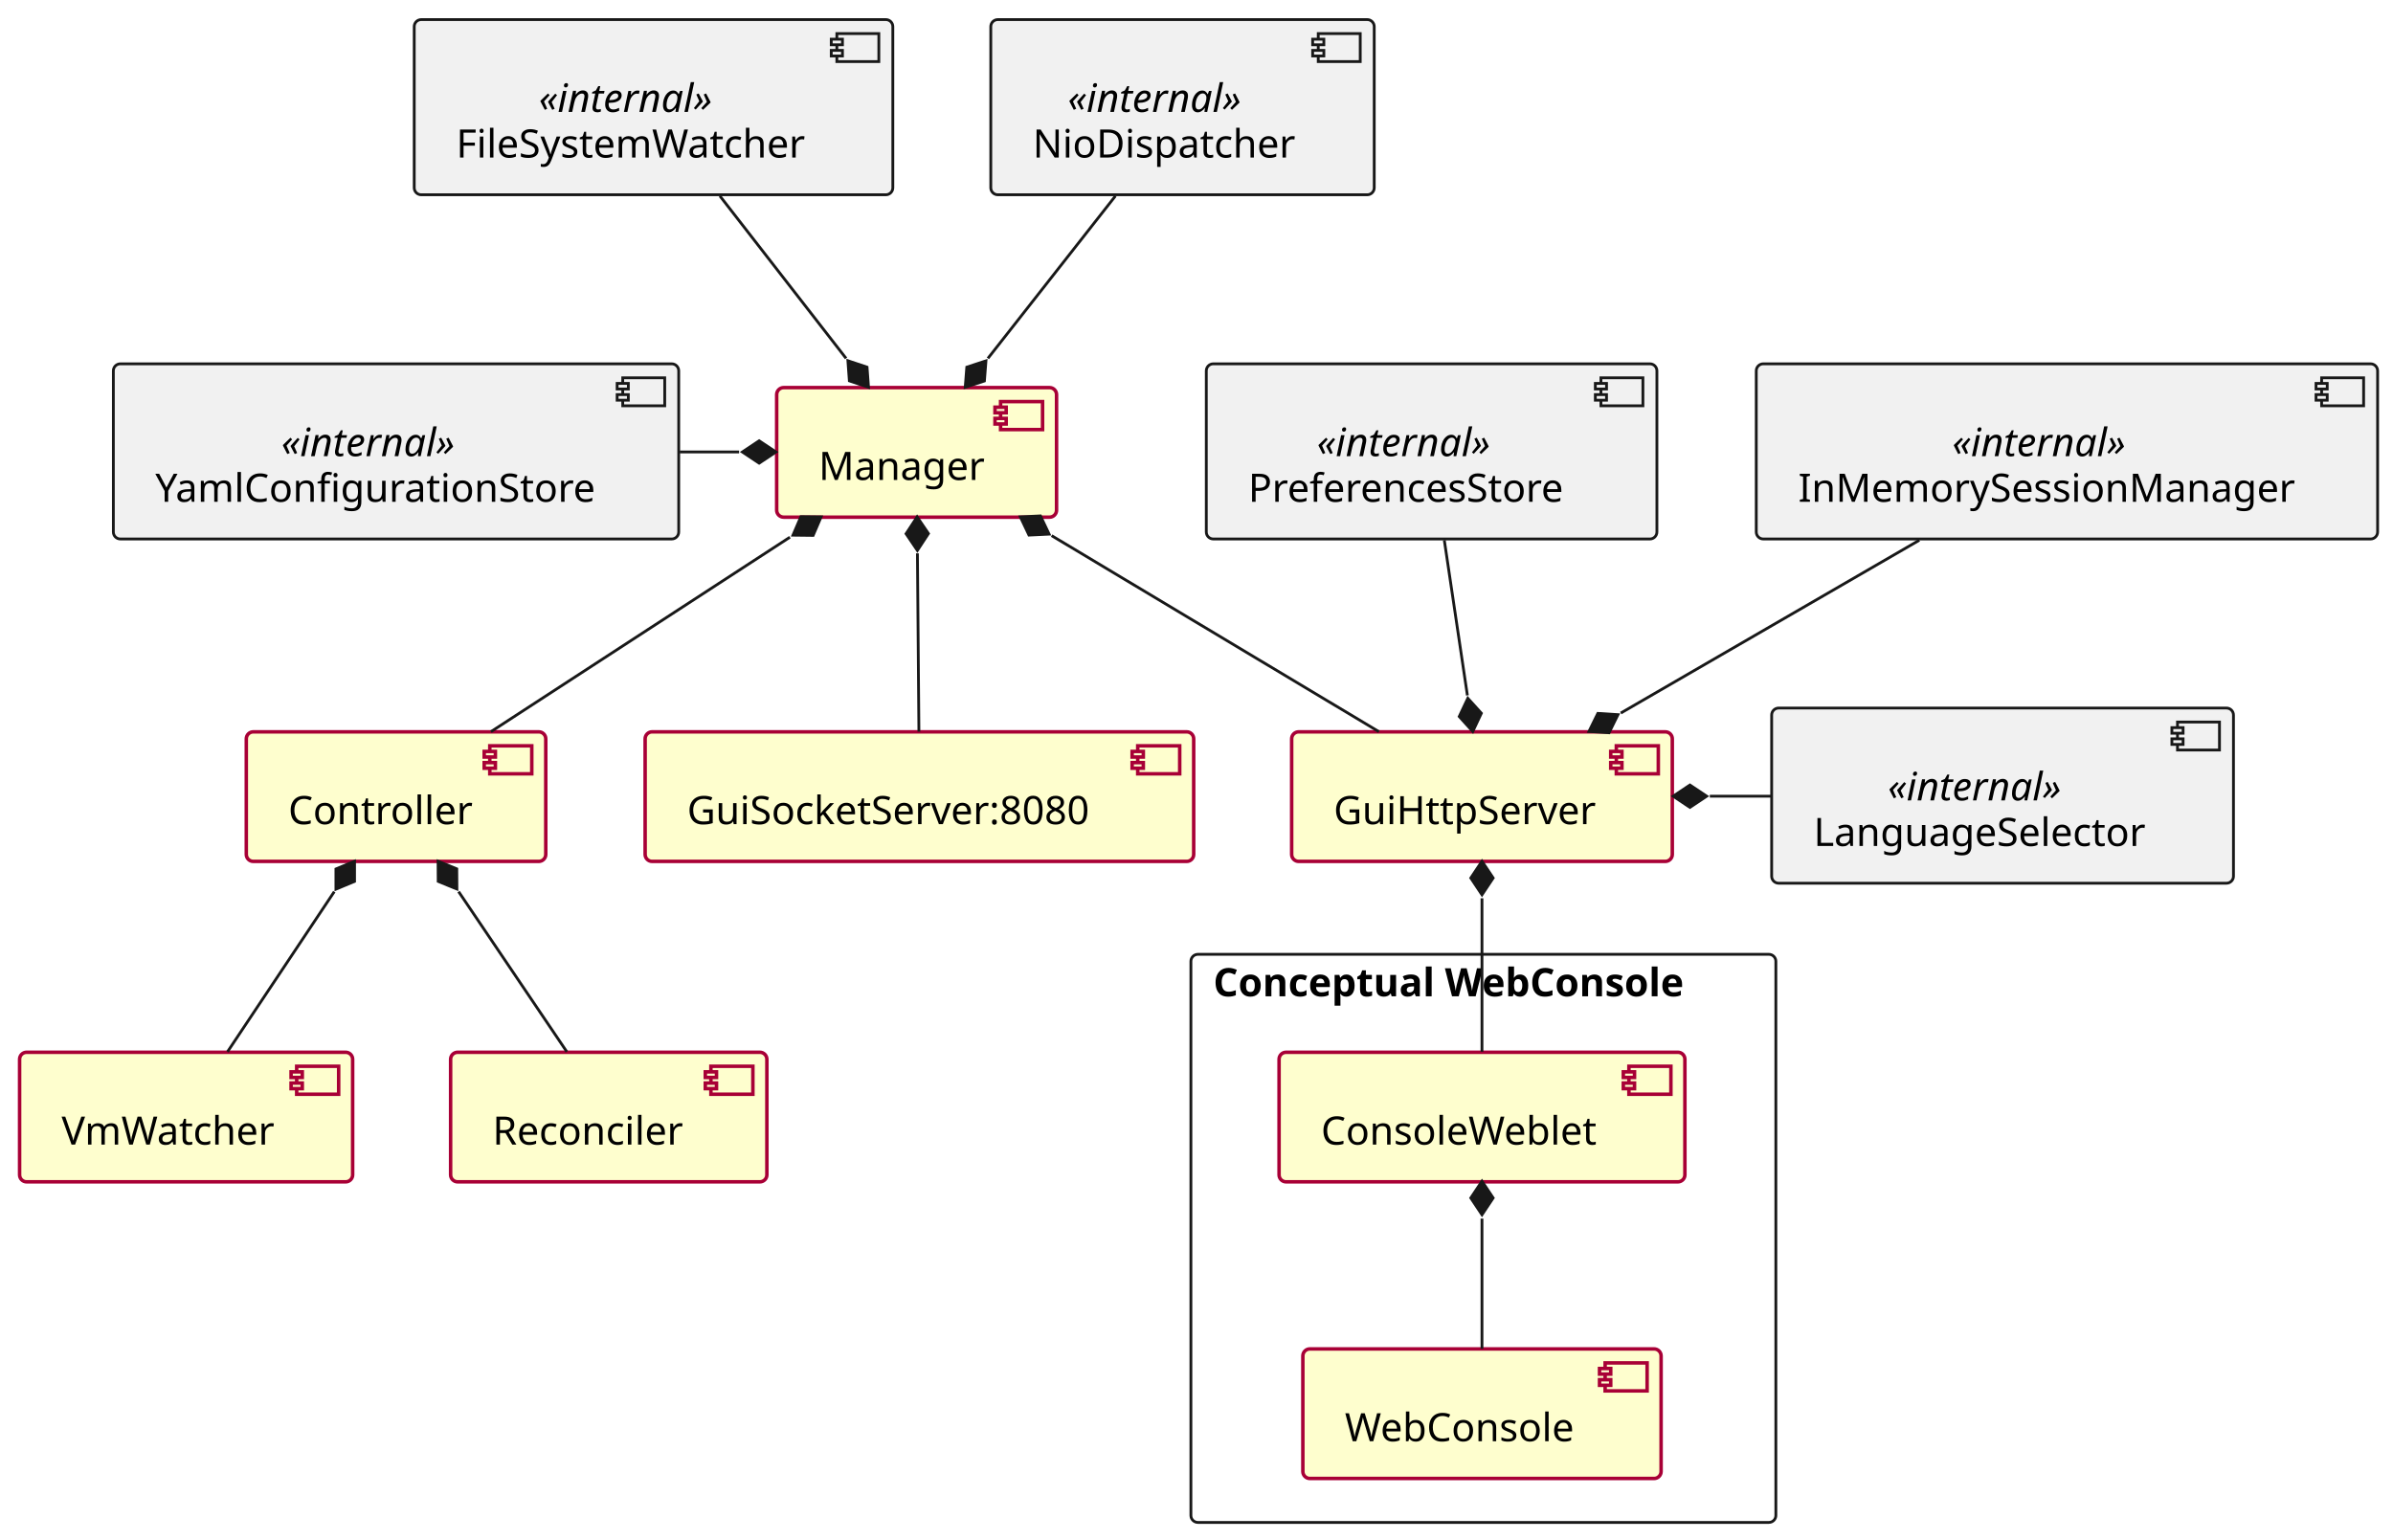
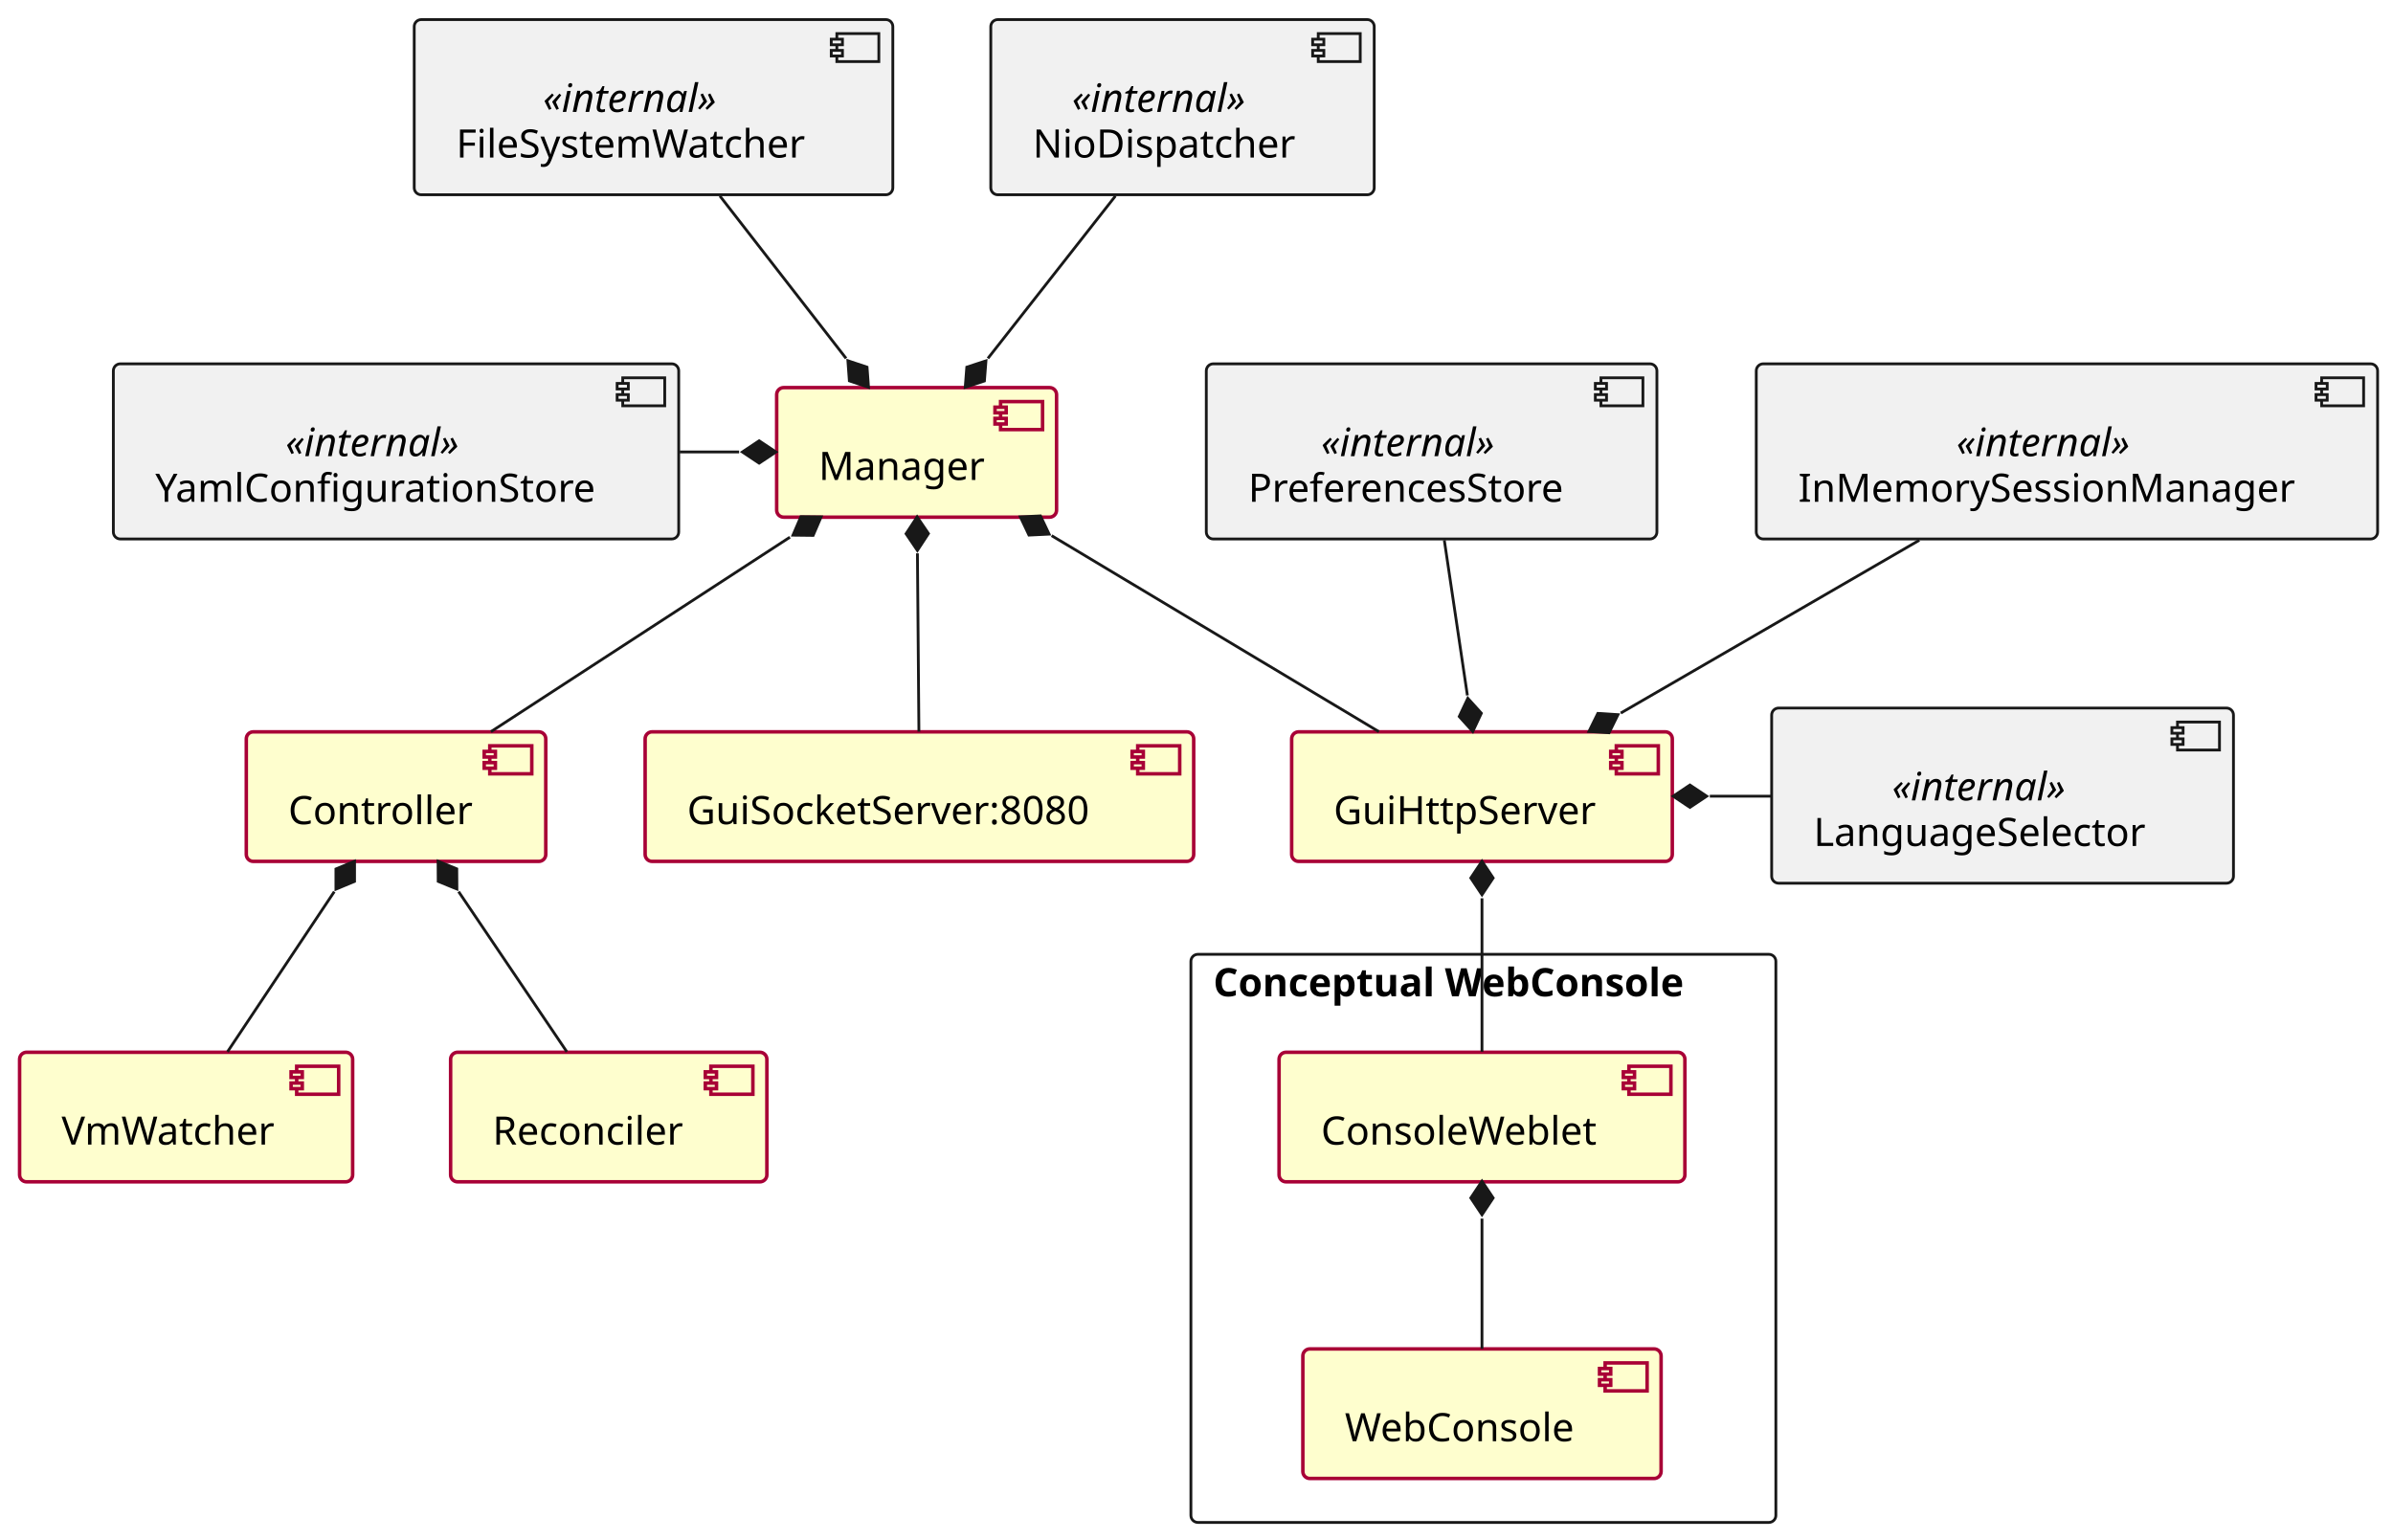
<svg xmlns="http://www.w3.org/2000/svg" contentStyleType="text/css" height="550px" preserveAspectRatio="none" style="width:855px;height:550px;background:#FFFFFF;" version="1.1" viewBox="0 0 855 550" width="855px" zoomAndPan="magnify">
  <defs />
  <g>
    <g id="cluster_Conceptual WebConsole">
      <rect fill="none" height="203" rx="2.5" ry="2.5" style="stroke:#181818;stroke-width:1.0;" width="209" x="425.5" y="341" />
      <text fill="#000000" font-family="sans-serif" font-size="14" font-weight="bold" lengthAdjust="spacing" textLength="193" x="433.5" y="355.995">Conceptual WebConsole</text>
    </g>
    <g id="elem_ConsoleWeblet">
      <rect fill="#FEFECE" height="46.297" rx="2.5" ry="2.5" style="stroke:#A80036;stroke-width:1.25;" width="145" x="457" y="376" />
      <rect fill="#FEFECE" height="10" style="stroke:#A80036;stroke-width:1.25;" width="15" x="582" y="381" />
      <rect fill="#FEFECE" height="2" style="stroke:#A80036;stroke-width:1.25;" width="4" x="580" y="383" />
      <rect fill="#FEFECE" height="2" style="stroke:#A80036;stroke-width:1.25;" width="4" x="580" y="387" />
      <text fill="#000000" font-family="sans-serif" font-size="14" lengthAdjust="spacing" textLength="105" x="472" y="408.995">ConsoleWeblet</text>
    </g>
    <g id="elem_WebConsole">
      <rect fill="#FEFECE" height="46.297" rx="2.5" ry="2.5" style="stroke:#A80036;stroke-width:1.25;" width="128" x="465.5" y="482" />
      <rect fill="#FEFECE" height="10" style="stroke:#A80036;stroke-width:1.25;" width="15" x="573.5" y="487" />
      <rect fill="#FEFECE" height="2" style="stroke:#A80036;stroke-width:1.25;" width="4" x="571.5" y="489" />
      <rect fill="#FEFECE" height="2" style="stroke:#A80036;stroke-width:1.25;" width="4" x="571.5" y="493" />
      <text fill="#000000" font-family="sans-serif" font-size="14" lengthAdjust="spacing" textLength="88" x="480.5" y="514.995">WebConsole</text>
    </g>
    <g id="elem_NioDispatcher">
      <rect fill="#F1F1F1" height="62.594" rx="2.5" ry="2.5" style="stroke:#181818;stroke-width:1.0;" width="137" x="354" y="7" />
      <rect fill="#F1F1F1" height="10" style="stroke:#181818;stroke-width:1.0;" width="15" x="471" y="12" />
      <rect fill="#F1F1F1" height="2" style="stroke:#181818;stroke-width:1.0;" width="4" x="469" y="14" />
      <rect fill="#F1F1F1" height="2" style="stroke:#181818;stroke-width:1.0;" width="4" x="469" y="18" />
-       <text fill="#000000" font-family="sans-serif" font-size="14" font-style="italic" lengthAdjust="spacing" textLength="72" x="381.5" y="39.995">«internal»</text>
+       <text fill="#000000" font-family="sans-serif" font-size="14" font-style="italic" lengthAdjust="spacing" textLength="69" x="383" y="39.995">«internal»</text>
      <text fill="#000000" font-family="sans-serif" font-size="14" lengthAdjust="spacing" textLength="97" x="369" y="56.292">NioDispatcher</text>
    </g>
    <g id="elem_Manager">
      <rect fill="#FEFECE" height="46.297" rx="2.5" ry="2.5" style="stroke:#A80036;stroke-width:1.25;" width="100" x="277.5" y="138.5" />
      <rect fill="#FEFECE" height="10" style="stroke:#A80036;stroke-width:1.25;" width="15" x="357.5" y="143.5" />
      <rect fill="#FEFECE" height="2" style="stroke:#A80036;stroke-width:1.25;" width="4" x="355.5" y="145.5" />
      <rect fill="#FEFECE" height="2" style="stroke:#A80036;stroke-width:1.25;" width="4" x="355.5" y="149.5" />
      <text fill="#000000" font-family="sans-serif" font-size="14" lengthAdjust="spacing" textLength="60" x="292.5" y="171.495">Manager</text>
    </g>
    <g id="elem_FileSystemWatcher">
      <rect fill="#F1F1F1" height="62.594" rx="2.5" ry="2.5" style="stroke:#181818;stroke-width:1.0;" width="171" x="148" y="7" />
      <rect fill="#F1F1F1" height="10" style="stroke:#181818;stroke-width:1.0;" width="15" x="299" y="12" />
      <rect fill="#F1F1F1" height="2" style="stroke:#181818;stroke-width:1.0;" width="4" x="297" y="14" />
      <rect fill="#F1F1F1" height="2" style="stroke:#181818;stroke-width:1.0;" width="4" x="297" y="18" />
-       <text fill="#000000" font-family="sans-serif" font-size="14" font-style="italic" lengthAdjust="spacing" textLength="72" x="192.5" y="39.995">«internal»</text>
+       <text fill="#000000" font-family="sans-serif" font-size="14" font-style="italic" lengthAdjust="spacing" textLength="69" x="194" y="39.995">«internal»</text>
      <text fill="#000000" font-family="sans-serif" font-size="14" lengthAdjust="spacing" textLength="131" x="163" y="56.292">FileSystemWatcher</text>
    </g>
    <g id="elem_YamlConfigurationStore">
      <rect fill="#F1F1F1" height="62.594" rx="2.5" ry="2.5" style="stroke:#181818;stroke-width:1.0;" width="202" x="40.5" y="130" />
      <rect fill="#F1F1F1" height="10" style="stroke:#181818;stroke-width:1.0;" width="15" x="222.5" y="135" />
      <rect fill="#F1F1F1" height="2" style="stroke:#181818;stroke-width:1.0;" width="4" x="220.5" y="137" />
      <rect fill="#F1F1F1" height="2" style="stroke:#181818;stroke-width:1.0;" width="4" x="220.5" y="141" />
-       <text fill="#000000" font-family="sans-serif" font-size="14" font-style="italic" lengthAdjust="spacing" textLength="72" x="100.5" y="162.995">«internal»</text>
+       <text fill="#000000" font-family="sans-serif" font-size="14" font-style="italic" lengthAdjust="spacing" textLength="69" x="102" y="162.995">«internal»</text>
      <text fill="#000000" font-family="sans-serif" font-size="14" lengthAdjust="spacing" textLength="162" x="55.5" y="179.292">YamlConfigurationStore</text>
    </g>
    <g id="elem_Controller">
      <rect fill="#FEFECE" height="46.297" rx="2.5" ry="2.5" style="stroke:#A80036;stroke-width:1.25;" width="107" x="88" y="261.5" />
      <rect fill="#FEFECE" height="10" style="stroke:#A80036;stroke-width:1.25;" width="15" x="175" y="266.5" />
      <rect fill="#FEFECE" height="2" style="stroke:#A80036;stroke-width:1.25;" width="4" x="173" y="268.5" />
      <rect fill="#FEFECE" height="2" style="stroke:#A80036;stroke-width:1.25;" width="4" x="173" y="272.5" />
      <text fill="#000000" font-family="sans-serif" font-size="14" lengthAdjust="spacing" textLength="67" x="103" y="294.495">Controller</text>
    </g>
    <g id="elem_VmWatcher">
      <rect fill="#FEFECE" height="46.297" rx="2.5" ry="2.5" style="stroke:#A80036;stroke-width:1.25;" width="119" x="7" y="376" />
      <rect fill="#FEFECE" height="10" style="stroke:#A80036;stroke-width:1.25;" width="15" x="106" y="381" />
      <rect fill="#FEFECE" height="2" style="stroke:#A80036;stroke-width:1.25;" width="4" x="104" y="383" />
      <rect fill="#FEFECE" height="2" style="stroke:#A80036;stroke-width:1.25;" width="4" x="104" y="387" />
      <text fill="#000000" font-family="sans-serif" font-size="14" lengthAdjust="spacing" textLength="79" x="22" y="408.995">VmWatcher</text>
    </g>
    <g id="elem_Reconciler">
      <rect fill="#FEFECE" height="46.297" rx="2.5" ry="2.5" style="stroke:#A80036;stroke-width:1.25;" width="113" x="161" y="376" />
      <rect fill="#FEFECE" height="10" style="stroke:#A80036;stroke-width:1.25;" width="15" x="254" y="381" />
      <rect fill="#FEFECE" height="2" style="stroke:#A80036;stroke-width:1.25;" width="4" x="252" y="383" />
      <rect fill="#FEFECE" height="2" style="stroke:#A80036;stroke-width:1.25;" width="4" x="252" y="387" />
      <text fill="#000000" font-family="sans-serif" font-size="14" lengthAdjust="spacing" textLength="73" x="176" y="408.995">Reconciler</text>
    </g>
    <g id="elem_GuiHttpServer">
      <rect fill="#FEFECE" height="46.297" rx="2.5" ry="2.5" style="stroke:#A80036;stroke-width:1.25;" width="136" x="461.5" y="261.5" />
      <rect fill="#FEFECE" height="10" style="stroke:#A80036;stroke-width:1.25;" width="15" x="577.5" y="266.5" />
      <rect fill="#FEFECE" height="2" style="stroke:#A80036;stroke-width:1.25;" width="4" x="575.5" y="268.5" />
      <rect fill="#FEFECE" height="2" style="stroke:#A80036;stroke-width:1.25;" width="4" x="575.5" y="272.5" />
      <text fill="#000000" font-family="sans-serif" font-size="14" lengthAdjust="spacing" textLength="96" x="476.5" y="294.495">GuiHttpServer</text>
    </g>
    <g id="elem_GuiSocketServer:8080">
      <rect fill="#FEFECE" height="46.297" rx="2.5" ry="2.5" style="stroke:#A80036;stroke-width:1.25;" width="196" x="230.5" y="261.5" />
      <rect fill="#FEFECE" height="10" style="stroke:#A80036;stroke-width:1.25;" width="15" x="406.5" y="266.5" />
      <rect fill="#FEFECE" height="2" style="stroke:#A80036;stroke-width:1.25;" width="4" x="404.5" y="268.5" />
      <rect fill="#FEFECE" height="2" style="stroke:#A80036;stroke-width:1.25;" width="4" x="404.5" y="272.5" />
      <text fill="#000000" font-family="sans-serif" font-size="14" lengthAdjust="spacing" textLength="156" x="245.5" y="294.495">GuiSocketServer:8080</text>
    </g>
    <g id="elem_PreferencesStore">
      <rect fill="#F1F1F1" height="62.594" rx="2.5" ry="2.5" style="stroke:#181818;stroke-width:1.0;" width="161" x="431" y="130" />
      <rect fill="#F1F1F1" height="10" style="stroke:#181818;stroke-width:1.0;" width="15" x="572" y="135" />
      <rect fill="#F1F1F1" height="2" style="stroke:#181818;stroke-width:1.0;" width="4" x="570" y="137" />
      <rect fill="#F1F1F1" height="2" style="stroke:#181818;stroke-width:1.0;" width="4" x="570" y="141" />
-       <text fill="#000000" font-family="sans-serif" font-size="14" font-style="italic" lengthAdjust="spacing" textLength="72" x="470.5" y="162.995">«internal»</text>
+       <text fill="#000000" font-family="sans-serif" font-size="14" font-style="italic" lengthAdjust="spacing" textLength="69" x="472" y="162.995">«internal»</text>
      <text fill="#000000" font-family="sans-serif" font-size="14" lengthAdjust="spacing" textLength="121" x="446" y="179.292">PreferencesStore</text>
    </g>
    <g id="elem_InMemorySessionManager">
      <rect fill="#F1F1F1" height="62.594" rx="2.5" ry="2.5" style="stroke:#181818;stroke-width:1.0;" width="222" x="627.5" y="130" />
      <rect fill="#F1F1F1" height="10" style="stroke:#181818;stroke-width:1.0;" width="15" x="829.5" y="135" />
      <rect fill="#F1F1F1" height="2" style="stroke:#181818;stroke-width:1.0;" width="4" x="827.5" y="137" />
      <rect fill="#F1F1F1" height="2" style="stroke:#181818;stroke-width:1.0;" width="4" x="827.5" y="141" />
-       <text fill="#000000" font-family="sans-serif" font-size="14" font-style="italic" lengthAdjust="spacing" textLength="72" x="697.5" y="162.995">«internal»</text>
+       <text fill="#000000" font-family="sans-serif" font-size="14" font-style="italic" lengthAdjust="spacing" textLength="69" x="699" y="162.995">«internal»</text>
      <text fill="#000000" font-family="sans-serif" font-size="14" lengthAdjust="spacing" textLength="182" x="642.5" y="179.292">InMemorySessionManager</text>
    </g>
    <g id="elem_LanguageSelector">
      <rect fill="#F1F1F1" height="62.594" rx="2.5" ry="2.5" style="stroke:#181818;stroke-width:1.0;" width="165" x="633" y="253" />
      <rect fill="#F1F1F1" height="10" style="stroke:#181818;stroke-width:1.0;" width="15" x="778" y="258" />
      <rect fill="#F1F1F1" height="2" style="stroke:#181818;stroke-width:1.0;" width="4" x="776" y="260" />
      <rect fill="#F1F1F1" height="2" style="stroke:#181818;stroke-width:1.0;" width="4" x="776" y="264" />
-       <text fill="#000000" font-family="sans-serif" font-size="14" font-style="italic" lengthAdjust="spacing" textLength="72" x="674.5" y="285.995">«internal»</text>
+       <text fill="#000000" font-family="sans-serif" font-size="14" font-style="italic" lengthAdjust="spacing" textLength="69" x="676" y="285.995">«internal»</text>
      <text fill="#000000" font-family="sans-serif" font-size="14" lengthAdjust="spacing" textLength="125" x="648" y="302.292">LanguageSelector</text>
    </g>
    <g id="link_NioDispatcher_Manager">
      <path d="M398.53,70.03 C384.62,87.74 367.12,110.03 352.97,128.06 " fill="none" id="NioDispatcher-to-Manager" style="stroke:#181818;stroke-width:1.0;" />
      <polygon fill="#181818" points="344.87,138.38,351.721,136.13,352.279,128.94,345.428,131.19,344.87,138.38" style="stroke:#181818;stroke-width:1.0;" />
    </g>
    <g id="link_FileSystemWatcher_Manager">
      <path d="M257.22,70.03 C270.98,87.74 288.29,110.03 302.3,128.06 " fill="none" id="FileSystemWatcher-to-Manager" style="stroke:#181818;stroke-width:1.0;" />
      <polygon fill="#181818" points="310.31,138.38,309.786,131.188,302.946,128.905,303.47,136.097,310.31,138.38" style="stroke:#181818;stroke-width:1.0;" />
    </g>
    <g id="link_YamlConfigurationStore_Manager">
      <path d="M242.86,161.5 C249.93,161.5 257,161.5 264.08,161.5 " fill="none" id="YamlConfigurationStore-to-Manager" style="stroke:#181818;stroke-width:1.0;" />
      <polygon fill="#181818" points="277.24,161.5,271.24,157.5,265.24,161.5,271.24,165.5,277.24,161.5" style="stroke:#181818;stroke-width:1.0;" />
    </g>
    <g id="link_Manager_Controller">
      <path d="M282.23,191.95 C249.27,213.39 205.35,241.96 175.4,261.45 " fill="none" id="Manager-backto-Controller" style="stroke:#181818;stroke-width:1.0;" />
      <polygon fill="#181818" points="293.38,184.69,286.169,184.607,283.319,191.23,290.53,191.314,293.38,184.69" style="stroke:#181818;stroke-width:1.0;" />
    </g>
    <g id="link_Controller_VmWatcher">
      <path d="M119.44,318.6 C107.14,337.04 92.17,359.5 81.29,375.82 " fill="none" id="Controller-backto-VmWatcher" style="stroke:#181818;stroke-width:1.0;" />
      <polygon fill="#181818" points="126.68,307.73,120.023,310.502,120.021,317.713,126.678,314.941,126.68,307.73" style="stroke:#181818;stroke-width:1.0;" />
    </g>
    <g id="link_Controller_Reconciler">
      <path d="M163.86,318.6 C176.32,337.04 191.49,359.5 202.52,375.82 " fill="none" id="Controller-backto-Reconciler" style="stroke:#181818;stroke-width:1.0;" />
      <polygon fill="#181818" points="156.52,307.73,156.568,314.941,163.243,317.67,163.195,310.459,156.52,307.73" style="stroke:#181818;stroke-width:1.0;" />
    </g>
    <g id="link_Manager_GuiSocketServer:8080">
      <path d="M327.79,197.72 C327.96,218.31 328.17,243.66 328.32,261.45 " fill="none" id="Manager-backto-GuiSocketServer:8080" style="stroke:#181818;stroke-width:1.0;" />
      <polygon fill="#181818" points="327.68,184.69,323.726,190.721,327.772,196.69,331.726,190.659,327.68,184.69" style="stroke:#181818;stroke-width:1.0;" />
    </g>
    <g id="link_Manager_GuiHttpServer">
      <path d="M375.73,191.39 C411.62,212.89 459.87,241.79 492.68,261.45 " fill="none" id="Manager-backto-GuiHttpServer" style="stroke:#181818;stroke-width:1.0;" />
      <polygon fill="#181818" points="364.55,184.69,367.641,191.205,374.843,190.858,371.753,184.343,364.55,184.69" style="stroke:#181818;stroke-width:1.0;" />
    </g>
    <g id="link_PreferencesStore_GuiHttpServer">
      <path d="M516.04,193.03 C518.55,209.91 521.68,230.95 524.29,248.49 " fill="none" id="PreferencesStore-to-GuiHttpServer" style="stroke:#181818;stroke-width:1.0;" />
      <polygon fill="#181818" points="526.21,261.38,529.283,254.856,524.443,249.511,521.37,256.034,526.21,261.38" style="stroke:#181818;stroke-width:1.0;" />
    </g>
    <g id="link_InMemorySessionManager_GuiHttpServer">
      <path d="M685.76,193.03 C653.02,211.99 611.21,236.19 579.08,254.8 " fill="none" id="InMemorySessionManager-to-GuiHttpServer" style="stroke:#181818;stroke-width:1.0;" />
      <polygon fill="#181818" points="567.71,261.38,574.907,261.833,578.093,255.364,570.896,254.911,567.71,261.38" style="stroke:#181818;stroke-width:1.0;" />
    </g>
    <g id="link_GuiHttpServer_LanguageSelector">
      <path d="M610.9,284.5 C618.18,284.5 625.46,284.5 632.74,284.5 " fill="none" id="GuiHttpServer-backto-LanguageSelector" style="stroke:#181818;stroke-width:1.0;" />
      <polygon fill="#181818" points="597.8,284.5,603.8,288.5,609.8,284.5,603.8,280.5,597.8,284.5" style="stroke:#181818;stroke-width:1.0;" />
    </g>
    <g id="link_ConsoleWeblet_WebConsole">
      <path d="M529.5,435.44 C529.5,450.87 529.5,468.47 529.5,481.98 " fill="none" id="ConsoleWeblet-backto-WebConsole" style="stroke:#181818;stroke-width:1.0;" />
      <polygon fill="#181818" points="529.5,422.06,525.5,428.06,529.5,434.06,533.5,428.06,529.5,422.06" style="stroke:#181818;stroke-width:1.0;" />
    </g>
    <g id="link_GuiHttpServer_ConsoleWeblet">
      <path d="M529.5,320.97 C529.5,338.93 529.5,360.19 529.5,375.82 " fill="none" id="GuiHttpServer-backto-ConsoleWeblet" style="stroke:#181818;stroke-width:1.0;" />
      <polygon fill="#181818" points="529.5,307.73,525.5,313.73,529.5,319.73,533.5,313.73,529.5,307.73" style="stroke:#181818;stroke-width:1.0;" />
    </g>
  </g>
</svg>
